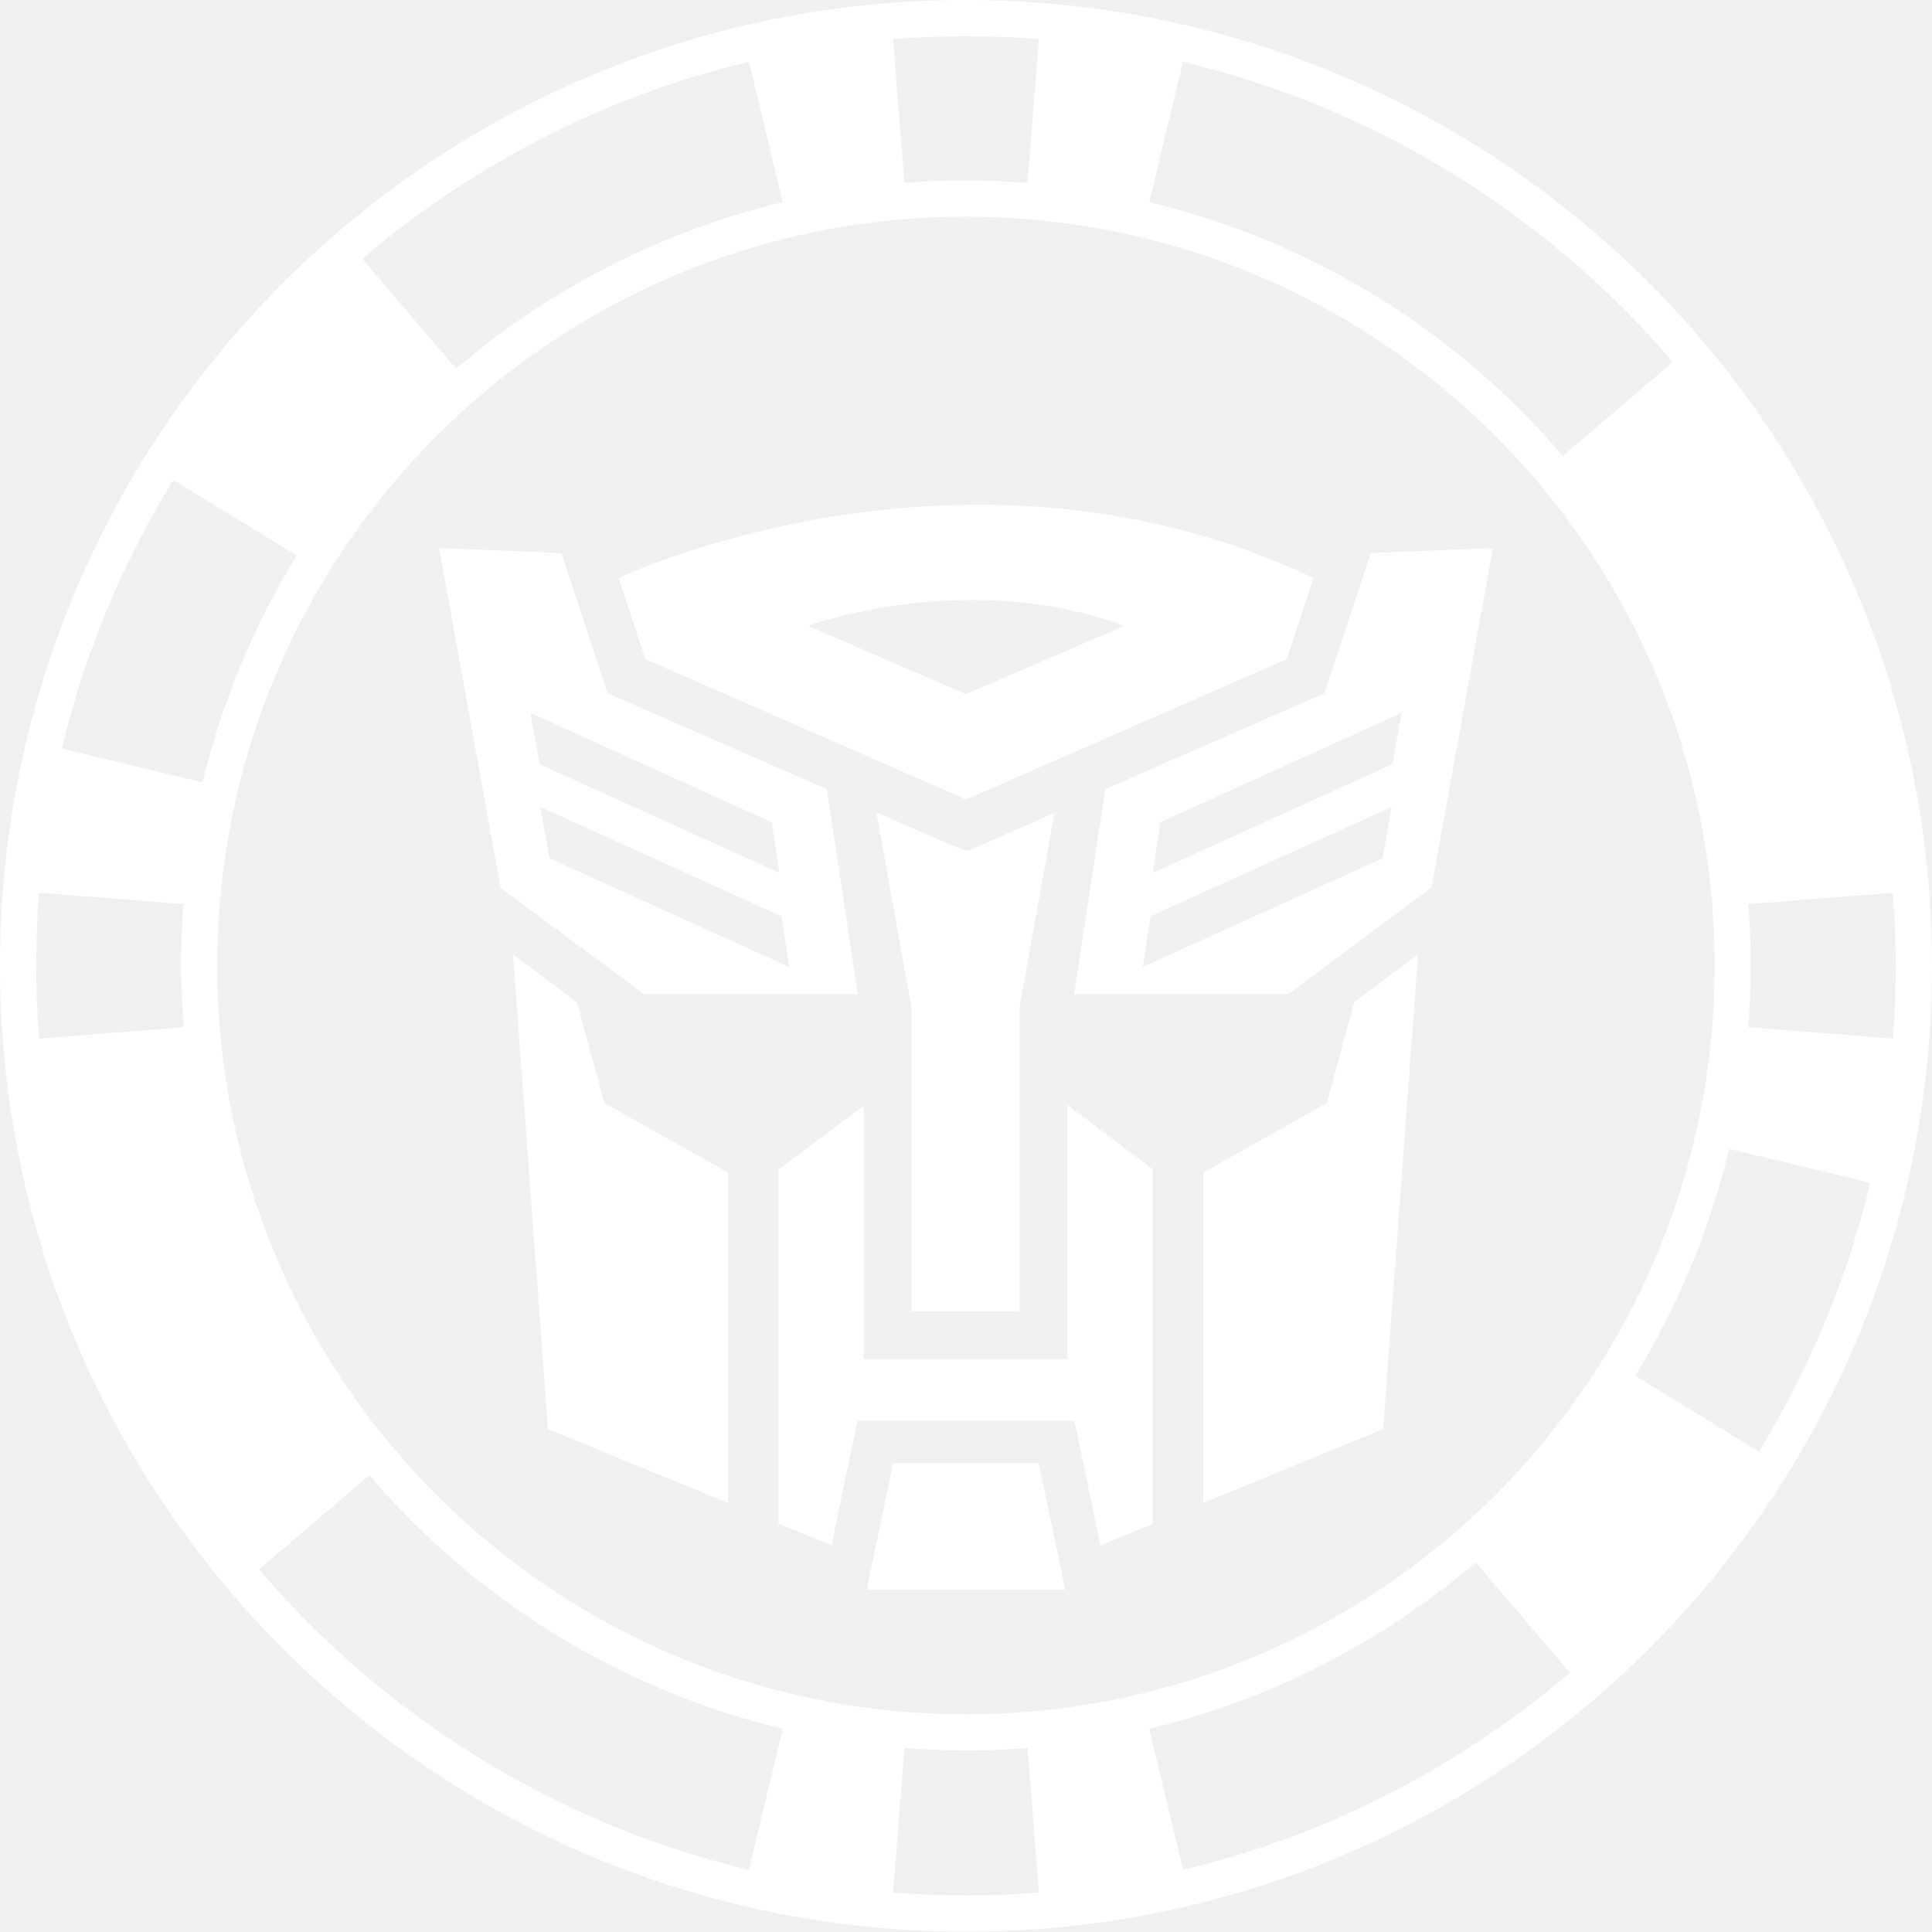
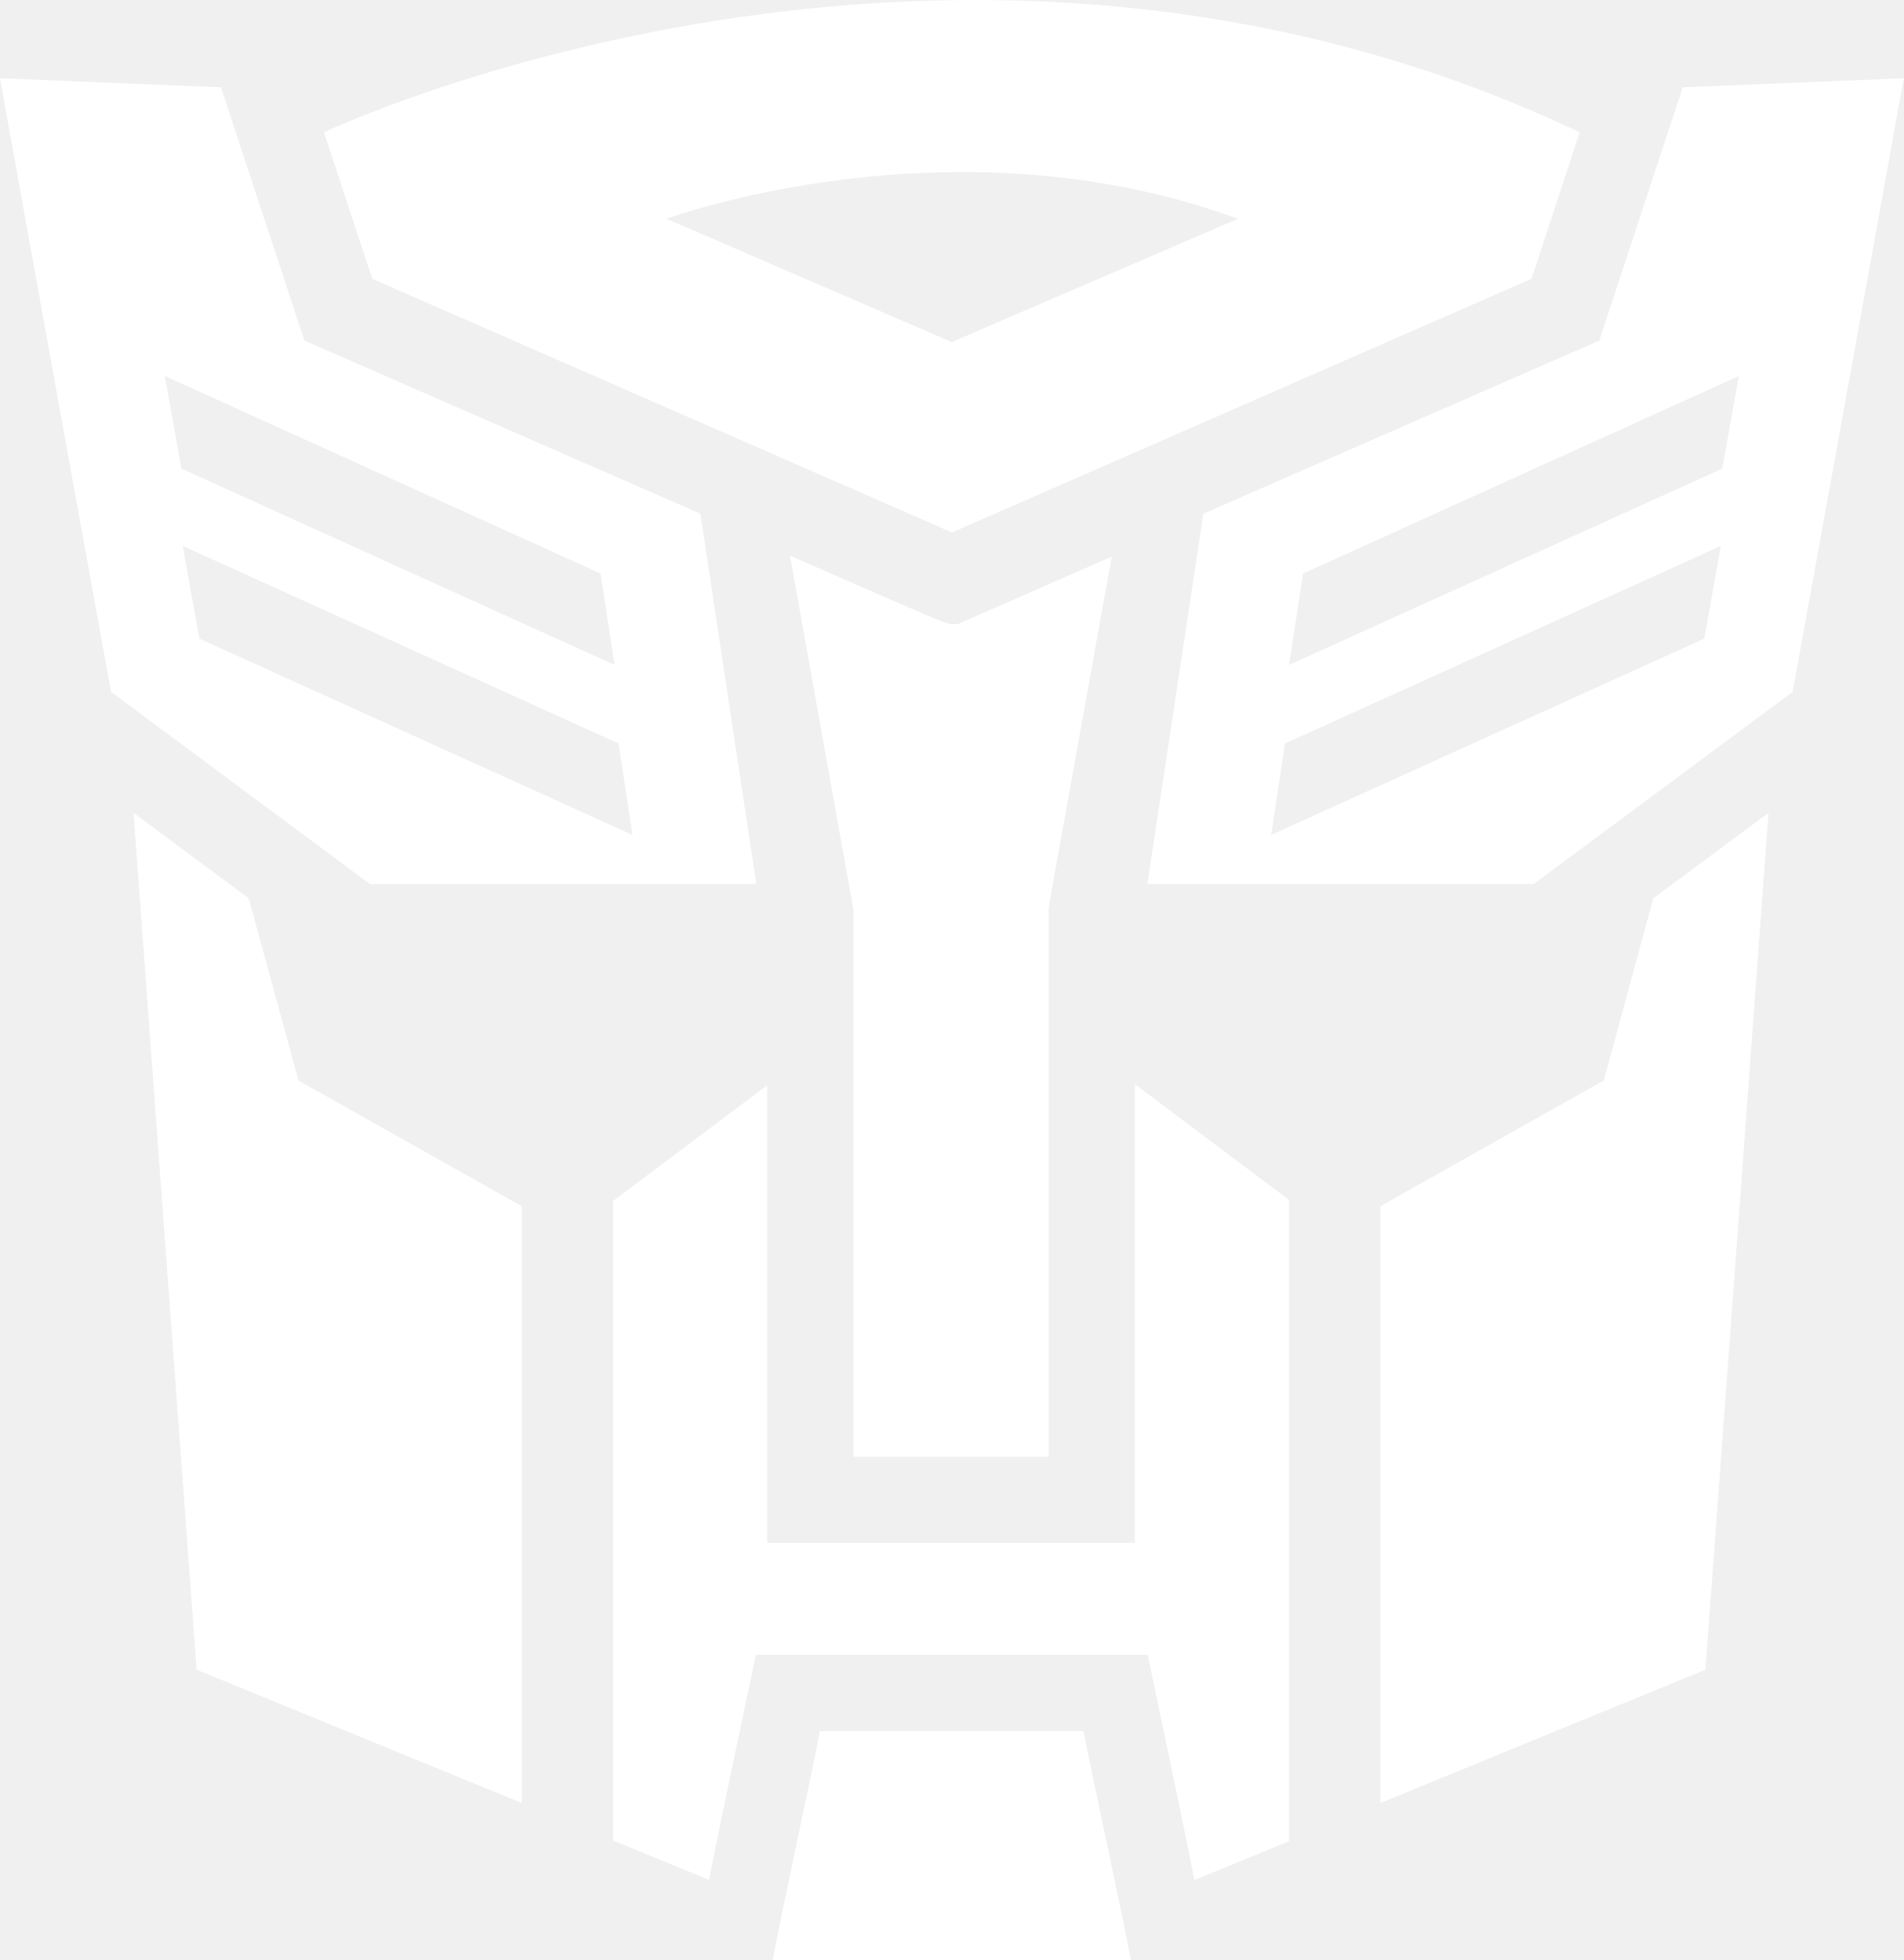
- <svg xmlns="http://www.w3.org/2000/svg" width="183.899" height="183.868" viewBox="0 0 183.899 183.868">
-   <path d="M94.608.04C43.846-1.43 1.507 38.53.038 89.291A91 91 0 0 0 0 91.916c0 50.784 41.165 91.952 91.95 91.952 50.784 0 91.949-41.168 91.949-91.952-.016-49.734-39.576-90.44-89.291-91.877m85.843 91.877q-.002 3.507-.27 6.947l-13.775-1.085a74 74 0 0 0 .25-5.862 73 73 0 0 0-.247-5.86l13.769-1.081a90 90 0 0 1 .273 6.94m-159.764 0c-.017-39.356 31.874-71.274 71.23-71.29q1.061 0 2.117.032c38.538 1.126 69.197 32.701 69.178 71.259 0 39.36-31.905 71.262-71.262 71.262s-71.263-31.902-71.263-71.262m-17.239 0q.002-3.504.273-6.941l13.75 1.078a74 74 0 0 0-.2 3.677c-.023.73-.029 1.46-.029 2.186 0 1.976.099 3.924.25 5.862L3.719 98.863a90 90 0 0 1-.27-6.947M43.416 35.09l-8.924-10.45C44.94 15.714 57.488 9.18 71.294 5.88l3.207 13.362a74.6 74.6 0 0 0-31.086 15.85m-15.17 17.787a74.2 74.2 0 0 0-8.957 21.592l-13.4-3.214a87.9 87.9 0 0 1 10.609-25.576Zm112.214 95.833 8.965 10.5c-10.446 8.93-23 15.472-36.812 18.775l-3.22-13.43a74.45 74.45 0 0 0 31.067-15.845m15.193-17.76a74.2 74.2 0 0 0 8.937-21.594l13.432 3.22a88 88 0 0 1-10.603 25.585zm3.575-96.495-10.466 8.94c-10.069-11.792-23.742-20.418-39.36-24.155l3.201-13.36c18.492 4.42 34.694 14.623 46.625 28.575M94.535 3.487q2.195.063 4.356.235l-1.076 13.686a72 72 0 0 0-3.708-.2 76 76 0 0 0-8.023.2L85.008 3.72a91 91 0 0 1 9.527-.231M24.656 149.394l10.498-8.972c10.082 11.795 23.764 20.405 39.354 24.136l-3.22 13.429c-18.47-4.416-34.688-14.622-46.632-28.593m60.35 30.753 1.084-13.771c1.935.149 3.886.25 5.86.25 1.976 0 3.924-.101 5.86-.25l1.084 13.771a88 88 0 0 1-13.889 0m16.373-28.815h-18.86c.305-1.805 2.256-10.745 2.48-12.065h13.893c.225 1.32 2.18 10.26 2.487 12.065m-43.573-46.19 11.49 6.471v31.449l-4.15-1.704c-4.802-1.97-11.188-4.587-12.984-5.323-.162-2.256-.872-11.856-1.618-21.954l-1.707-23.203c1.501 1.114 3.41 2.532 4.734 3.512l1.338.996c.429 1.564 2.513 9.207 2.535 9.29l.083.31zm71.1-9.756c.888-.66 3.944-2.921 6.072-4.508-.603 8.265-2.995 40.77-3.324 45.157-2.364.964-12.757 5.231-17.128 7.027v-31.449a6708 6708 0 0 1 11.493-6.471l.28-.156.085-.307c.089-.34 2.097-7.697 2.522-9.292m-27.25 39.861H81.631l-.13.603c-.075.371-1.74 8.156-2.344 11.259-1.526-.625-3.93-1.615-5.06-2.081v-33.692c1.25-.942 5.635-4.235 8.125-6.1v24.113h19.371v-24.174c1.418 1.063 3.48 2.612 5.209 3.912 1.278.961 2.382 1.79 2.919 2.19v33.789c-1.117.456-3.48 1.43-4.99 2.05-.607-3.097-2.26-10.895-2.336-11.266l-.13-.603zm-14.89-39.252v-.057l-.012-.058-.016-.063s-2.506-14-3.315-18.495c8.236 3.607 8.249 3.607 8.534 3.607h.311l.098-.045 8.01-3.511c-.3 1.675-.72 4.003-1.16 6.452-1.885 10.447-2.154 11.95-2.164 12.084v28.9H86.766V95.997ZM91.957 76.1l10.104-4.419.006.013c.184-.095.441-.21.8-.365l2.154-.945 6.662-2.919c4.543-1.99 9.301-4.07 10.808-4.73.444-1.332 2.538-7.722 2.538-7.722-33.079-15.687-66.158 0-66.158 0 .584 1.764 2.1 6.374 2.545 7.722 3.039 1.332 27.146 11.88 30.54 13.365m15.066-16.528-1.85.796-12.927 5.574-.301.137-.298-.137-12.89-5.577-1.846-.796s15.04-5.536 30.112.002m-4.77 35.062h20.35c.746-.552 5.057-3.75 8.56-6.354 2.417-1.793 4.536-3.37 5.088-3.779.403-2.201 5.092-28.076 5.85-32.333-2.03.085-7.474.304-10.279.419l-1.36.054-4.4 13.352-.156.067c-.194.082-18.454 8.074-20.703 9.054-.318 2.103-2.532 16.782-2.95 19.52m8.2-16.367 22.965-10.411-.876 4.882-22.819 10.345zm-.949 8.956 22.965-10.412-.872 4.886-22.822 10.345zm-48.205 7.411H81.65c-.416-2.738-2.637-17.417-2.947-19.52-2.253-.98-20.513-8.972-20.707-9.054l-.158-.066-4.394-13.353-1.364-.054-10.279-.419c.758 4.257 5.447 30.132 5.85 32.333.555.41 2.671 1.986 5.088 3.779 3.506 2.604 7.814 5.802 8.56 6.354M50.486 67.856l22.962 10.412.73 4.815-22.82-10.345Zm.945 8.955 22.962 10.412.733 4.82-22.822-10.346Z" style="display:inline;fill:#fff;fill-opacity:1;fill-rule:nonzero;stroke:none;stroke-width:2.538" />
+ <svg xmlns="http://www.w3.org/2000/svg" width="100.299" height="103.291">
+   <path d="M19.497 46.592h20.352c-.416-2.738-2.637-17.417-2.947-19.52-2.253-.98-20.513-8.972-20.707-9.054l-.158-.066-4.394-13.353-1.364-.054L0 4.126c.758 4.257 5.447 30.132 5.85 32.333.555.41 2.671 1.986 5.088 3.779 3.506 2.604 7.814 5.802 8.56 6.354M8.685 19.815l22.962 10.412.73 4.815-22.82-10.345Zm.945 8.955 22.962 10.412.733 4.82-22.822-10.346zM60.451 46.592h20.35c.746-.552 5.057-3.75 8.56-6.354 2.417-1.793 4.536-3.37 5.088-3.779.403-2.201 5.092-28.076 5.85-32.333-2.03.085-7.474.304-10.279.419l-1.36.054-4.4 13.352-.156.067c-.194.082-18.454 8.074-20.703 9.054-.318 2.103-2.532 16.782-2.95 19.52m8.2-16.367 22.965-10.411-.876 4.882-22.819 10.345Zm-.949 8.956 22.965-10.412-.872 4.886L66.973 44Z" style="display:inline;fill:#fff;fill-opacity:1;fill-rule:nonzero;stroke:none;stroke-width:2.538" />
+   <path d="M50.156 28.059 60.26 23.64l.006.013c.184-.095.441-.21.8-.365l2.154-.945 6.662-2.919c4.543-1.99 9.301-4.07 10.808-4.73.444-1.332 2.538-7.722 2.538-7.722-33.079-15.687-66.158 0-66.158 0 .584 1.764 2.1 6.374 2.545 7.722 3.039 1.332 27.146 11.88 30.54 13.365m15.066-16.528-1.85.796-12.927 5.574-.301.137-.298-.137-12.89-5.577-1.846-.796s15.04-5.536 30.112.002M44.964 47.955v-.057l-.012-.058-.016-.063s-2.506-14-3.315-18.495c8.236 3.607 8.249 3.607 8.534 3.607h.311l.098-.045 8.01-3.511c-.3 1.675-.72 4.003-1.16 6.452-1.885 10.447-2.154 11.95-2.164 12.084v28.9H44.965V47.956Z" style="display:inline;fill:#fff;fill-opacity:1;fill-rule:nonzero;stroke:none;stroke-width:2.538" />
+   <path d="M59.854 87.207H39.83l-.13.603c-.075.371-1.74 8.156-2.344 11.259-1.526-.625-3.93-1.615-5.06-2.081V63.296c1.25-.942 5.635-4.235 8.125-6.1v24.113h19.371V57.135c1.418 1.063 3.48 2.612 5.209 3.912 1.278.961 2.382 1.79 2.919 2.19v33.789c-1.117.456-3.48 1.43-4.99 2.05-.607-3.097-2.26-10.895-2.336-11.266l-.13-.603zM87.104 47.345c.888-.66 3.944-2.921 6.072-4.508-.603 8.265-2.995 40.77-3.324 45.157-2.364.964-12.757 5.231-17.128 7.027V63.572a6708 6708 0 0 1 11.493-6.471l.28-.156.085-.307c.089-.34 2.097-7.697 2.522-9.292M16.004 57.101l11.49 6.471v31.449l-4.15-1.704c-4.802-1.97-11.188-4.587-12.984-5.323-.162-2.256-.872-11.856-1.618-21.954L7.035 42.837c1.501 1.114 3.41 2.532 4.734 3.512l1.338.996c.429 1.564 2.513 9.207 2.535 9.29l.083.31z" style="display:inline;fill:#fff;fill-opacity:1;fill-rule:nonzero;stroke:none;stroke-width:2.538" />
+   <path d="M59.577 103.291h-18.86c.305-1.805 2.256-10.745 2.48-12.065H57.09c.225 1.32 2.18 10.26 2.487 12.065" style="display:inline;fill:#fff;fill-opacity:1;fill-rule:nonzero;stroke:none;stroke-width:2.538" />
</svg>
